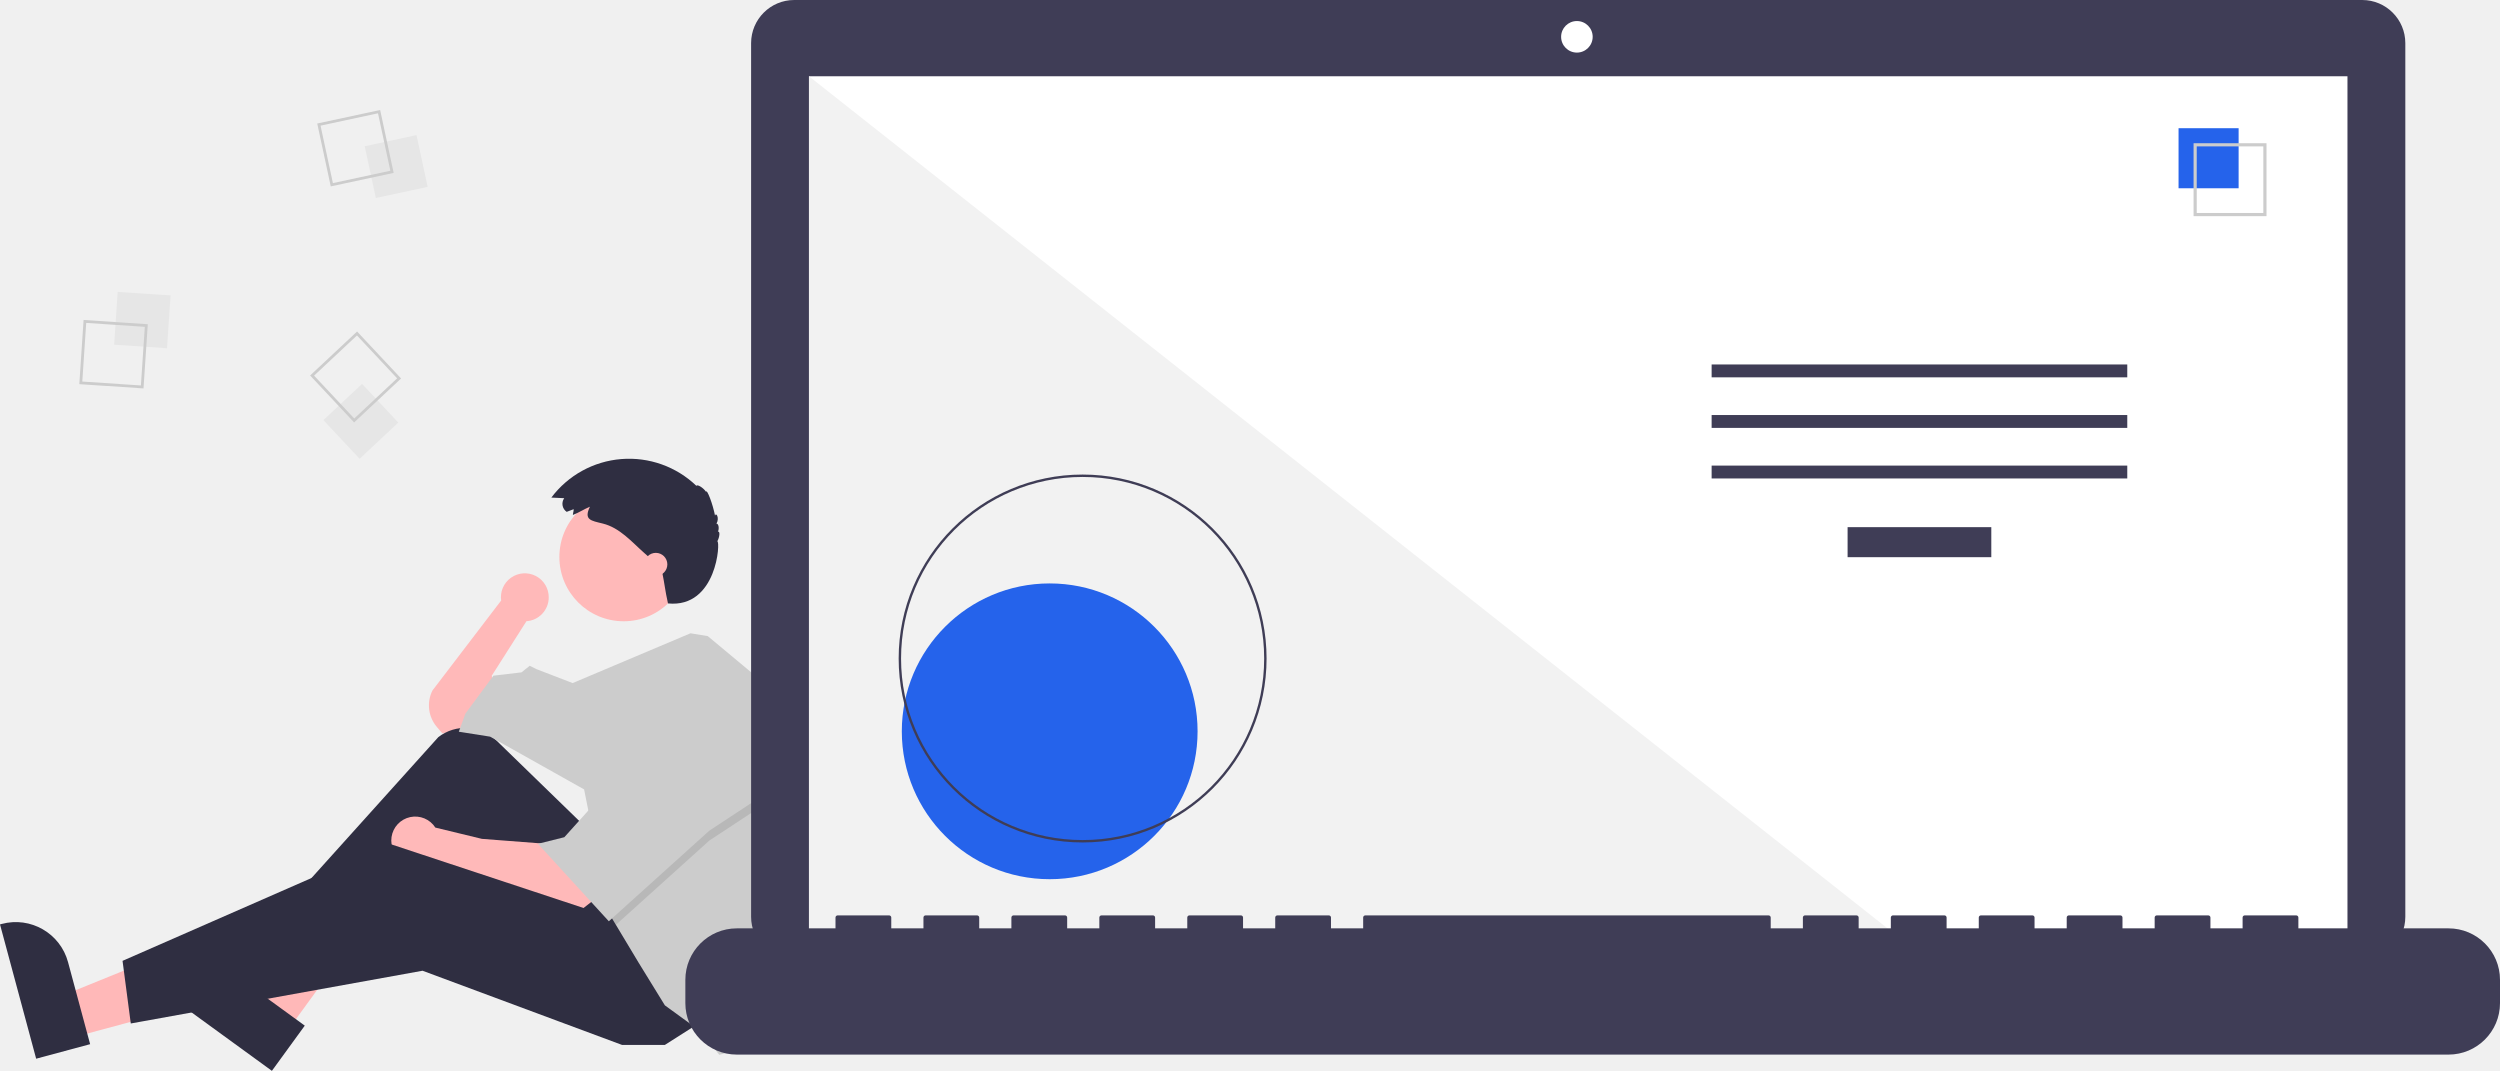
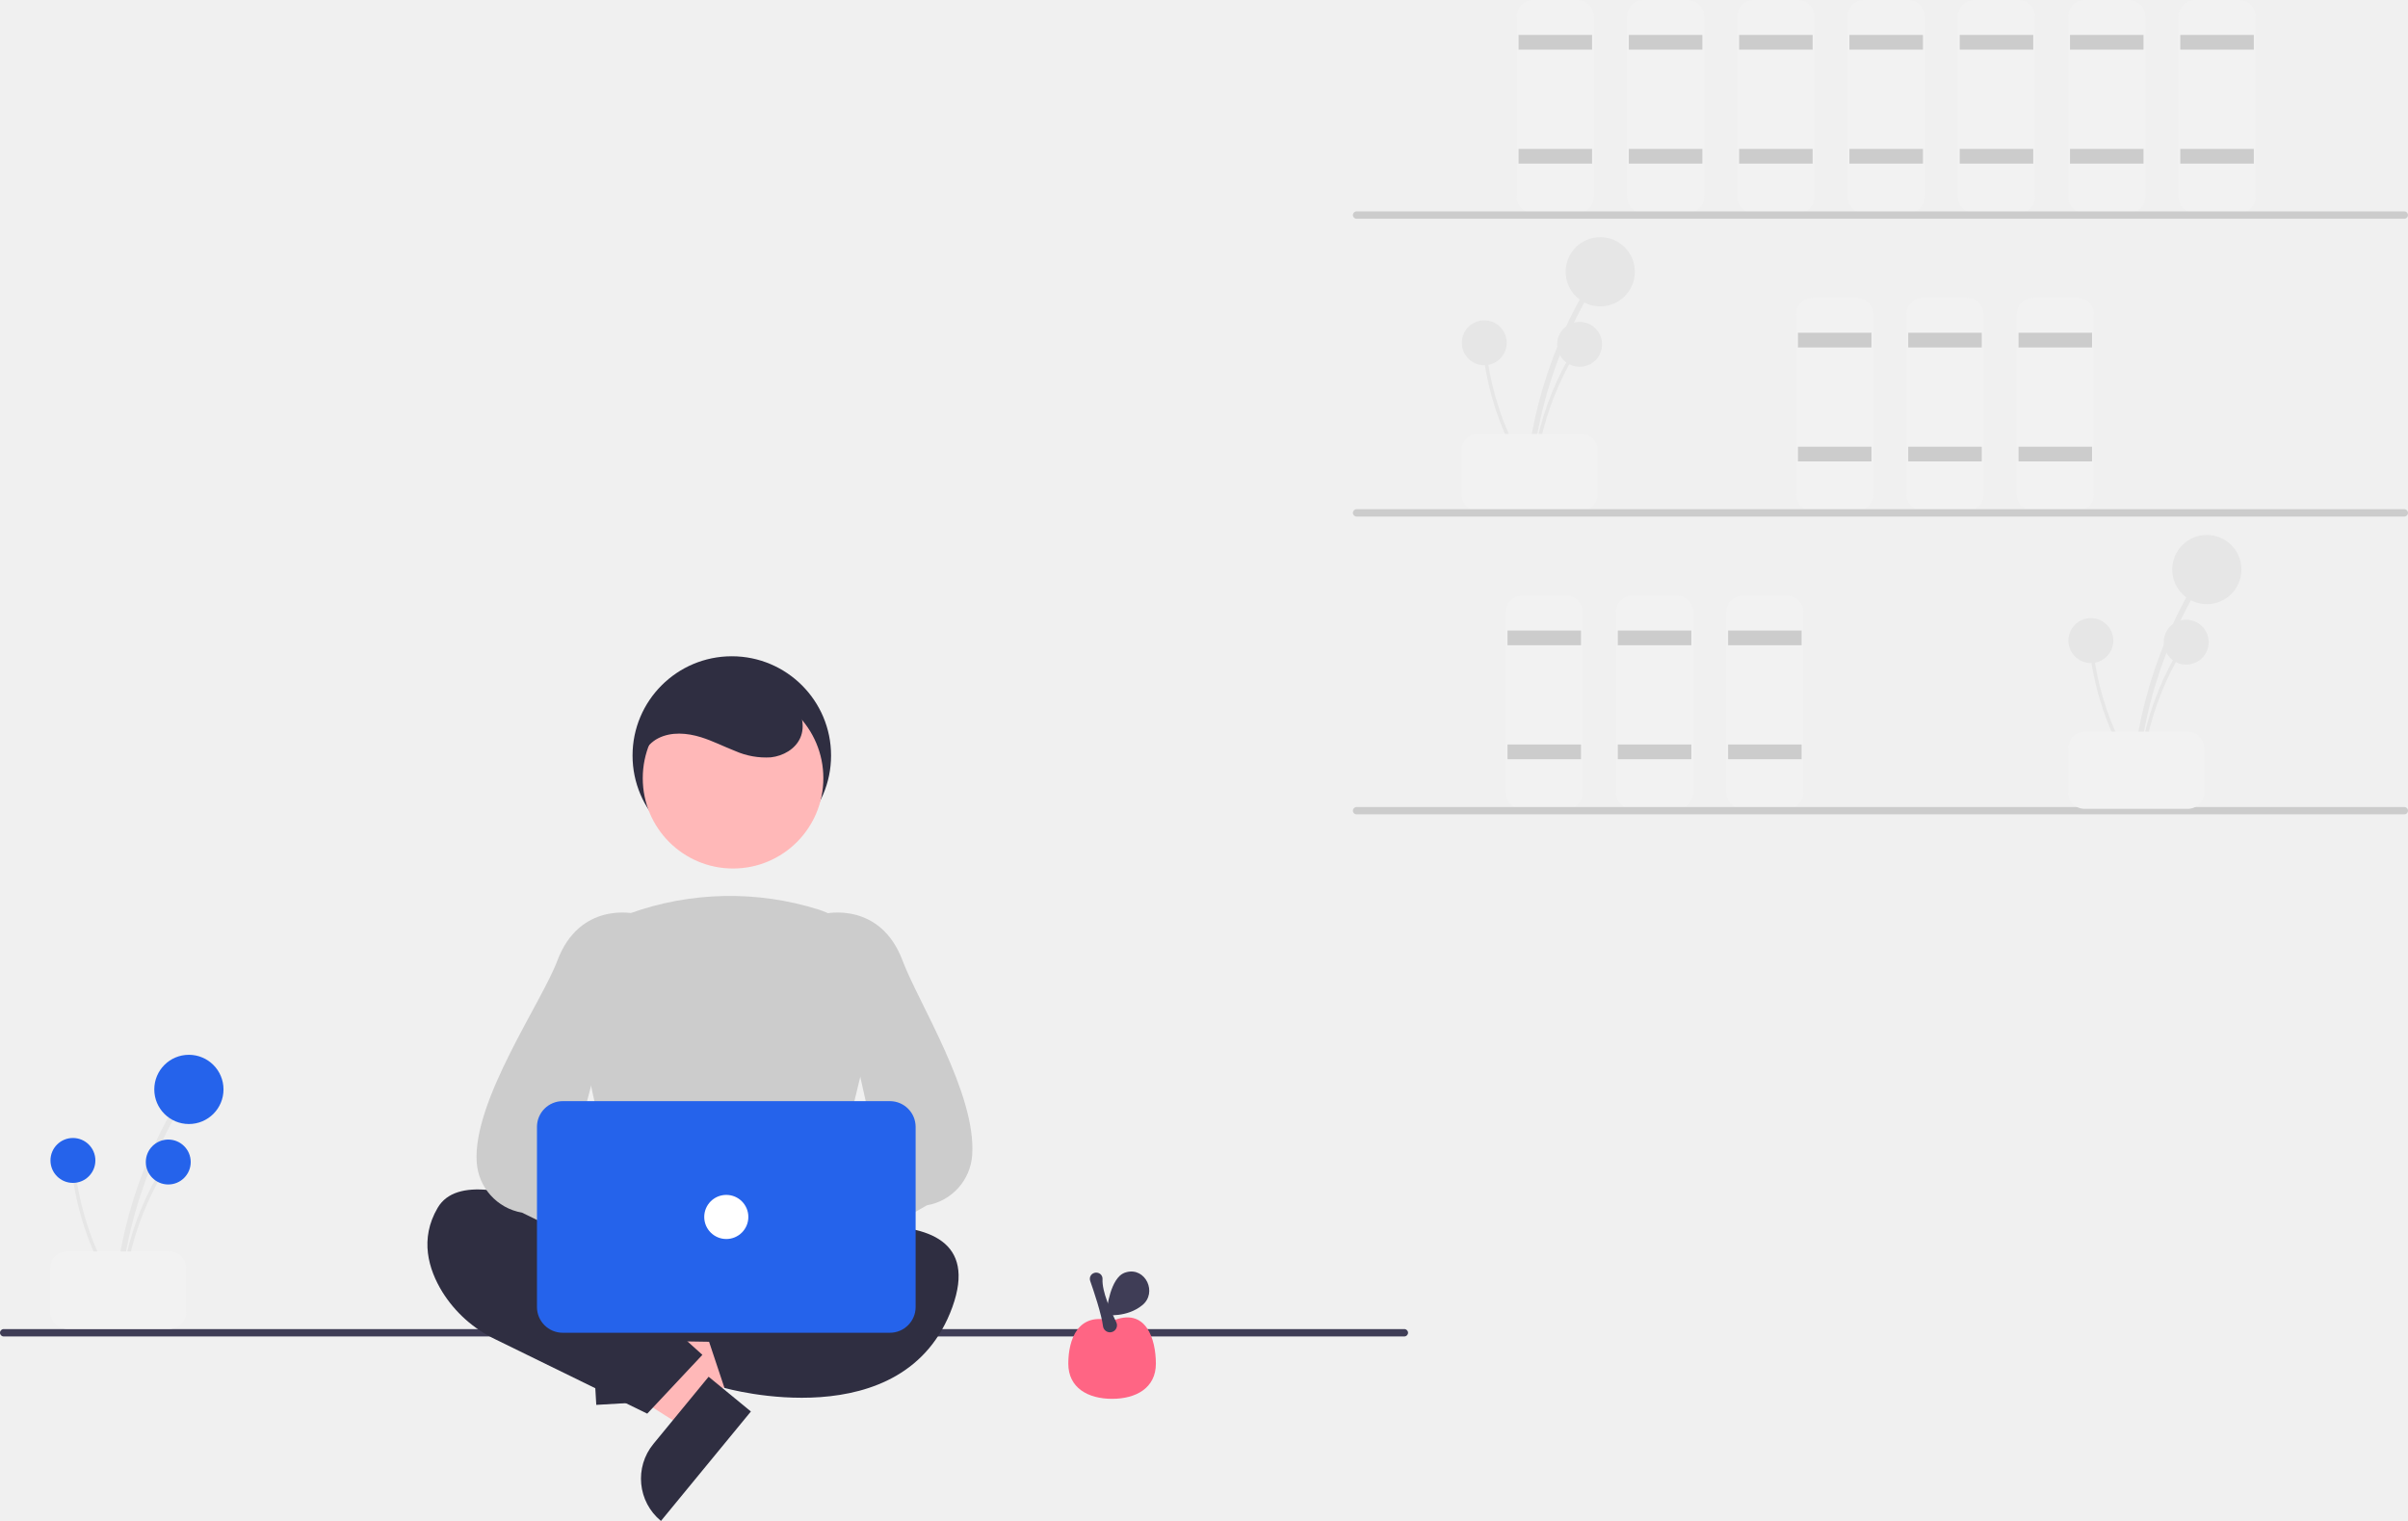
- <svg xmlns="http://www.w3.org/2000/svg" id="ba230943-1bdb-4bd0-9561-c7824586c7f7" data-name="Layer 1" width="1019.484" height="436.681" viewBox="0 0 1019.484 436.681">
-   <path d="M314.028,475.274a9.751,9.751,0,1,0-19.407,1.282l-28.014,36.686a13.583,13.583,0,0,0,1.836,14.914l2.198,2.564,10.083-2.017,11.428-10.083L290.806,507.192l14.117-22.183-.018-.016A9.743,9.743,0,0,0,314.028,475.274Z" transform="translate(-90.2579 -231.6594)" fill="#ffb9b9" />
-   <polygon points="30.041 422.968 25.468 405.984 88.8 380.265 95.549 405.331 30.041 422.968" fill="#ffb8b8" />
-   <path d="M105.002,663.391,90.258,608.629l.693-.187a22.075,22.075,0,0,1,27.054,15.575l0.0.001L127.01,657.466Z" transform="translate(-90.2579 -231.6594)" fill="#2f2e41" />
-   <polygon points="117.278 420.254 103.054 409.91 136.185 350.121 157.179 365.388 117.278 420.254" fill="#ffb8b8" />
-   <path d="M201.137,668.341,155.271,634.985l.422-.58a22.075,22.075,0,0,1,30.835-4.87l.001.001L214.542,649.908Z" transform="translate(-90.2579 -231.6594)" fill="#2f2e41" />
-   <path d="M328.45,568.364l-35.795-34.773a18.076,18.076,0,0,0-23.668-1.322L201.401,607.352l6.05,9.411L271.984,573.069l43.694,57.139,41.678-20.838Z" transform="translate(-90.2579 -231.6594)" fill="#2f2e41" />
-   <path d="M312.989,575.758l-26.217-2.017-18.986-4.603a9.753,9.753,0,1,0-1.85,12.656l-.003.014,11.428,4.706,49.072,16.806,6.05-4.706Z" transform="translate(-90.2579 -231.6594)" fill="#ffb9b9" />
-   <polygon points="285.92 416.699 271.131 426.11 253.653 426.11 172.315 395.86 53.332 417.371 49.971 391.826 158.871 344.099 254.326 375.693 285.92 416.699" fill="#2f2e41" />
-   <circle cx="254.326" cy="227.132" r="26.217" fill="#ffb9b9" />
-   <path d="M412.417,563.463a150.631,150.631,0,0,1-7.388,46.592l-1.963,6.037-9.411,43.022-10.083,2.689-7.394-9.411-14.789-10.755L350.634,624.158,341.411,608.791l-2.877-4.8-10.083-50.416-38.317-21.511-12.772-2.017,2.689-7.394,11.428-15.461L302.906,505.847l3.361-2.689,2.689,1.344,14.823,5.71,48.057-20.304,7.031,1.15L403.067,511.225A150.499,150.499,0,0,1,412.417,563.463Z" transform="translate(-90.2579 -231.6594)" fill="#ccc" />
-   <polygon points="314.825 325.949 289.281 342.754 251.153 377.131 248.276 372.332 240.209 331.999 242.226 331.999 263.065 293.683 314.825 325.949" opacity="0.1" style="isolation:isolate" />
-   <polygon points="263.065 289.649 242.226 327.965 230.126 341.41 219.371 344.099 248.276 375.693 289.281 338.721 314.825 321.915 263.065 289.649" fill="#ccc" />
-   <path d="M324.193,439.299l-2.841,1.093a3.965,3.965,0,0,1-1.06-5.507q.023-.034.047-.067l-5.249-.246a39.637,39.637,0,0,1,59.173-4.77c.239-.823,2.844.778,3.908,2.402.357-1.339,2.8,5.135,3.664,9.712.4-1.524,1.938.936.591,3.297.854-.125,1.239,2.059.578,3.276.934-.439.777,2.169-.236,3.911,1.333-.118-.114,27.331-20.114,25.331-1.392-6.397-1-6-2.64-14.226-.763-.81-1.599-1.548-2.433-2.284l-4.513-3.983c-5.247-4.632-10.021-10.348-17.011-12.08-4.804-1.19-7.841-1.458-5.223-6.872-2.365.987-4.574,2.455-6.961,3.372C323.905,440.902,324.239,440.055,324.193,439.299Z" transform="translate(-90.2579 -231.6594)" fill="#2f2e41" />
-   <circle cx="267.434" cy="230.157" r="4.706" fill="#ffb9b9" />
-   <rect x="137.514" y="351.376" width="21.61" height="21.61" transform="translate(-313.1754 254.4458) rotate(-86.18992)" fill="#e6e6e6" style="isolation:isolate" />
-   <path d="M124.344,362.131l26.183,1.744-1.744,26.183-26.183-1.744Zm24.969,2.806-23.906-1.592-1.592,23.906,23.906,1.592Z" transform="translate(-90.2579 -231.6594)" fill="#ccc" />
-   <rect x="241.009" y="288.772" width="21.61" height="21.61" transform="translate(-147.5724 -172.0746) rotate(-12.12675)" fill="#e6e6e6" style="isolation:isolate" />
-   <path d="M245.278,276.51l5.513,25.655-25.655,5.513-5.513-25.655Zm4.157,24.779-5.033-23.424-23.424,5.033,5.033,23.424Z" transform="translate(-90.2579 -231.6594)" fill="#ccc" />
-   <rect x="226.603" y="392.674" width="21.61" height="21.61" transform="translate(-301.9456 39.64172) rotate(-43.12712)" fill="#e6e6e6" style="isolation:isolate" />
-   <path d="M253.815,385.997,234.663,403.935l-17.939-19.152,19.152-17.939Zm-19.099,16.326,17.486-16.379-16.379-17.486-17.486,16.379Z" transform="translate(-90.2579 -231.6594)" fill="#ccc" />
-   <path d="M1053.535,231.659H414.152a17.598,17.598,0,0,0-17.599,17.598v356.252a17.599,17.599,0,0,0,17.599,17.599H1053.535a17.599,17.599,0,0,0,17.599-17.599V249.258a17.599,17.599,0,0,0-17.599-17.598Z" transform="translate(-90.2579 -231.6594)" fill="#3f3d56" />
-   <rect x="329.89" y="31.101" width="627.391" height="353.913" fill="#fff" />
-   <circle cx="643.049" cy="15.014" r="6.435" fill="#fff" />
-   <polygon points="777.858 385.015 329.89 385.015 329.89 31.102 777.858 385.015" fill="#f2f2f2" style="isolation:isolate" />
-   <circle cx="428.058" cy="298.224" r="60.307" fill="#2563eb" />
-   <path d="M531.741,575.21a75.016,75.016,0,1,1,75.016-75.016A75.016,75.016,0,0,1,531.741,575.21Zm0-149.051A74.035,74.035,0,1,0,605.776,500.194a74.035,74.035,0,0,0-74.035-74.035Z" transform="translate(-90.2579 -231.6594)" fill="#3f3d56" />
-   <rect x="753.437" y="214.97" width="58.605" height="12.246" fill="#3f3d56" />
-   <rect x="697.991" y="148.627" width="169.497" height="5.248" fill="#3f3d56" />
-   <rect x="697.991" y="169.246" width="169.497" height="5.248" fill="#3f3d56" />
-   <rect x="697.991" y="189.866" width="169.497" height="5.248" fill="#3f3d56" />
-   <rect x="888.401" y="52.282" width="24.492" height="24.492" fill="#2563eb" />
-   <path d="M1014.522,319.804h-29.74v-29.74h29.74Zm-28.447-1.293h27.154V291.357H986.075Z" transform="translate(-90.2579 -231.6594)" fill="#ccc" />
-   <path d="M1088.749,610.239h-61.229v-4.412a.875.875,0,0,0-.875-.875h-20.993a.875.875,0,0,0-.875.875v4.412H991.657v-4.412a.875.875,0,0,0-.875-.875H969.789a.875.875,0,0,0-.875.875h0v4.412H955.794v-4.412a.875.875,0,0,0-.875-.875h-20.993a.875.875,0,0,0-.875.875h0v4.412H919.931v-4.412a.875.875,0,0,0-.875-.875H898.064a.875.875,0,0,0-.875.875v4.412H884.068v-4.412a.875.875,0,0,0-.875-.875H862.201a.875.875,0,0,0-.875.875h0v4.412H848.205v-4.412a.875.875,0,0,0-.875-.875H826.338a.875.875,0,0,0-.875.875h0v4.412H812.343v-4.412a.875.875,0,0,0-.875-.875H647.023a.875.875,0,0,0-.875.875h0v4.412H633.028v-4.412a.875.875,0,0,0-.875-.875H611.161a.875.875,0,0,0-.875.875h0v4.412h-13.121v-4.412a.875.875,0,0,0-.875-.875h-20.993a.875.875,0,0,0-.875.875h0v4.412H561.302v-4.412a.875.875,0,0,0-.875-.875H539.435a.875.875,0,0,0-.875.875h0v4.412H525.44v-4.412a.875.875,0,0,0-.875-.875H503.572a.875.875,0,0,0-.875.875h0v4.412h-13.121v-4.412a.875.875,0,0,0-.875-.875H467.709a.875.875,0,0,0-.875.875v4.412H453.714v-4.412a.875.875,0,0,0-.875-.875H431.846a.875.875,0,0,0-.875.875h0v4.412H390.735A20.993,20.993,0,0,0,369.742,631.232v9.492A20.993,20.993,0,0,0,390.735,661.717h698.014a20.993,20.993,0,0,0,20.993-20.993V631.232A20.993,20.993,0,0,0,1088.749,610.239Z" transform="translate(-90.2579 -231.6594)" fill="#3f3d56" />
+ <svg xmlns="http://www.w3.org/2000/svg" id="e4e579b4-5122-4d29-876c-085905a2d49a" data-name="Layer 1" width="655" height="413.68" viewBox="0 0 655 413.68">
+   <path d="M689.063,372.583a122.041,122.041,0,0,1,10.101-38.517q2.28-5.092,5.018-9.961a.744.744,0,0,0-1.284-.75,123.729,123.729,0,0,0-13.768,37.982q-1.034,5.584-1.554,11.246c-.088.952,1.399.946,1.486,0Z" transform="translate(-272.5 -243.1602)" fill="#e6e6e6" />
+   <circle cx="435.282" cy="73.914" r="9.414" fill="#e6e6e6" />
+   <path d="M690.026,372.833a79.174,79.174,0,0,1,6.553-24.988q1.479-3.304,3.255-6.462a.483.483,0,0,0-.833-.487,80.268,80.268,0,0,0-8.932,24.641q-.671,3.622-1.008,7.296c-.057.618.908.614.964,0Z" transform="translate(-272.5 -243.1602)" fill="#e6e6e6" />
+   <circle cx="429.67" cy="93.662" r="6.108" fill="#e6e6e6" />
+   <path d="M688.809,372.257a79.174,79.174,0,0,1-10.202-23.733q-.866-3.515-1.408-7.097a.483.483,0,0,0-.956.128,80.268,80.268,0,0,0,8.113,24.922q1.699,3.269,3.693,6.373c.335.522,1.093-.074.76-.593Z" transform="translate(-272.5 -243.1602)" fill="#e6e6e6" />
+   <circle cx="403.735" cy="93.233" r="6.108" fill="#e6e6e6" />
+   <path d="M670.059,377.66v-12a4.505,4.505,0,0,1,4.5-4.5h28a4.505,4.505,0,0,1,4.5,4.5v12a4.505,4.505,0,0,1-4.5,4.5h-28A4.505,4.505,0,0,1,670.059,377.66Z" transform="translate(-272.5 -243.1602)" fill="#f2f2f2" style="isolation:isolate" />
+   <path d="M701.559,301.16h-12a4.505,4.505,0,0,1-4.5-4.5v-49a4.505,4.505,0,0,1,4.5-4.5h12a4.505,4.505,0,0,1,4.5,4.5v49A4.505,4.505,0,0,1,701.559,301.16Z" transform="translate(-272.5 -243.1602)" fill="#f2f2f2" style="isolation:isolate" />
+   <rect x="413.059" y="9.5" width="20" height="4" fill="#ccc" />
+   <rect x="413.059" y="40.5" width="20" height="4" fill="#ccc" />
+   <path d="M731.559,301.16h-12a4.505,4.505,0,0,1-4.5-4.5v-49a4.505,4.505,0,0,1,4.5-4.5h12a4.505,4.505,0,0,1,4.5,4.5v49A4.505,4.505,0,0,1,731.559,301.16Z" transform="translate(-272.5 -243.1602)" fill="#f2f2f2" style="isolation:isolate" />
+   <rect x="443.059" y="9.5" width="20" height="4" fill="#ccc" />
+   <rect x="443.059" y="40.5" width="20" height="4" fill="#ccc" />
+   <path d="M761.559,301.16h-12a4.505,4.505,0,0,1-4.5-4.5v-49a4.505,4.505,0,0,1,4.5-4.5h12a4.505,4.505,0,0,1,4.5,4.5v49A4.505,4.505,0,0,1,761.559,301.16Z" transform="translate(-272.5 -243.1602)" fill="#f2f2f2" style="isolation:isolate" />
+   <rect x="473.059" y="9.5" width="20" height="4" fill="#ccc" />
+   <rect x="473.059" y="40.5" width="20" height="4" fill="#ccc" />
+   <path d="M777.559,382.16h-12a4.505,4.505,0,0,1-4.5-4.5v-49a4.505,4.505,0,0,1,4.5-4.5h12a4.505,4.505,0,0,1,4.5,4.5v49A4.505,4.505,0,0,1,777.559,382.16Z" transform="translate(-272.5 -243.1602)" fill="#f2f2f2" style="isolation:isolate" />
+   <rect x="489.059" y="90.5" width="20" height="4" fill="#ccc" />
+   <rect x="489.059" y="121.5" width="20" height="4" fill="#ccc" />
+   <path d="M807.559,382.16h-12a4.505,4.505,0,0,1-4.5-4.5v-49a4.505,4.505,0,0,1,4.5-4.5h12a4.505,4.505,0,0,1,4.5,4.5v49A4.505,4.505,0,0,1,807.559,382.16Z" transform="translate(-272.5 -243.1602)" fill="#f2f2f2" style="isolation:isolate" />
+   <rect x="519.059" y="90.5" width="20" height="4" fill="#ccc" />
+   <rect x="519.059" y="121.5" width="20" height="4" fill="#ccc" />
+   <path d="M837.559,382.16h-12a4.505,4.505,0,0,1-4.5-4.5v-49a4.505,4.505,0,0,1,4.5-4.5h12a4.505,4.505,0,0,1,4.5,4.5v49A4.505,4.505,0,0,1,837.559,382.16Z" transform="translate(-272.5 -243.1602)" fill="#f2f2f2" style="isolation:isolate" />
+   <rect x="549.059" y="90.5" width="20" height="4" fill="#ccc" />
+   <rect x="549.059" y="121.5" width="20" height="4" fill="#ccc" />
+   <path d="M698.559,463.16h-12a4.505,4.505,0,0,1-4.5-4.5v-49a4.505,4.505,0,0,1,4.5-4.5h12a4.505,4.505,0,0,1,4.5,4.5v49A4.505,4.505,0,0,1,698.559,463.16Z" transform="translate(-272.5 -243.1602)" fill="#f2f2f2" style="isolation:isolate" />
+   <rect x="410.059" y="171.5" width="20" height="4" fill="#ccc" />
+   <rect x="410.059" y="202.5" width="20" height="4" fill="#ccc" />
+   <path d="M728.559,463.16h-12a4.505,4.505,0,0,1-4.5-4.5v-49a4.505,4.505,0,0,1,4.5-4.5h12a4.505,4.505,0,0,1,4.5,4.5v49A4.505,4.505,0,0,1,728.559,463.16Z" transform="translate(-272.5 -243.1602)" fill="#f2f2f2" style="isolation:isolate" />
+   <rect x="440.059" y="171.5" width="20" height="4" fill="#ccc" />
+   <rect x="440.059" y="202.5" width="20" height="4" fill="#ccc" />
+   <path d="M758.559,463.16h-12a4.505,4.505,0,0,1-4.5-4.5v-49a4.505,4.505,0,0,1,4.5-4.5h12a4.505,4.505,0,0,1,4.5,4.5v49A4.505,4.505,0,0,1,758.559,463.16Z" transform="translate(-272.5 -243.1602)" fill="#f2f2f2" style="isolation:isolate" />
+   <rect x="470.059" y="171.5" width="20" height="4" fill="#ccc" />
+   <rect x="470.059" y="202.5" width="20" height="4" fill="#ccc" />
+   <path d="M791.559,301.16h-12a4.505,4.505,0,0,1-4.5-4.5v-49a4.505,4.505,0,0,1,4.5-4.5h12a4.505,4.505,0,0,1,4.5,4.5v49A4.505,4.505,0,0,1,791.559,301.16Z" transform="translate(-272.5 -243.1602)" fill="#f2f2f2" style="isolation:isolate" />
+   <rect x="503.059" y="9.5" width="20" height="4" fill="#ccc" />
+   <rect x="503.059" y="40.5" width="20" height="4" fill="#ccc" />
+   <path d="M821.559,301.16h-12a4.505,4.505,0,0,1-4.5-4.5v-49a4.505,4.505,0,0,1,4.5-4.5h12a4.505,4.505,0,0,1,4.5,4.5v49A4.505,4.505,0,0,1,821.559,301.16Z" transform="translate(-272.5 -243.1602)" fill="#f2f2f2" style="isolation:isolate" />
+   <rect x="533.059" y="9.5" width="20" height="4" fill="#ccc" />
+   <rect x="533.059" y="40.5" width="20" height="4" fill="#ccc" />
+   <path d="M851.559,301.16h-12a4.505,4.505,0,0,1-4.5-4.5v-49a4.505,4.505,0,0,1,4.5-4.5h12a4.505,4.505,0,0,1,4.5,4.5v49A4.505,4.505,0,0,1,851.559,301.16Z" transform="translate(-272.5 -243.1602)" fill="#f2f2f2" style="isolation:isolate" />
+   <rect x="563.059" y="9.5" width="20" height="4" fill="#ccc" />
+   <rect x="563.059" y="40.5" width="20" height="4" fill="#ccc" />
+   <path d="M881.559,301.16h-12a4.505,4.505,0,0,1-4.5-4.5v-49a4.505,4.505,0,0,1,4.5-4.5h12a4.505,4.505,0,0,1,4.5,4.5v49A4.505,4.505,0,0,1,881.559,301.16Z" transform="translate(-272.5 -243.1602)" fill="#f2f2f2" style="isolation:isolate" />
+   <rect x="593.059" y="9.5" width="20" height="4" fill="#ccc" />
+   <rect x="593.059" y="40.5" width="20" height="4" fill="#ccc" />
+   <path d="M926.5,302.66h-285a1,1,0,0,1,0-2h285a1,1,0,0,1,0,2Z" transform="translate(-272.5 -243.1602)" fill="#ccc" />
+   <path d="M926.5,383.66h-285a1,1,0,0,1,0-2h285a1,1,0,0,1,0,2Z" transform="translate(-272.5 -243.1602)" fill="#ccc" />
+   <path d="M926.5,464.66h-285a1,1,0,0,1,0-2h285a1,1,0,0,1,0,2Z" transform="translate(-272.5 -243.1602)" fill="#ccc" />
+   <path d="M854.063,453.583a122.041,122.041,0,0,1,10.101-38.517q2.28-5.092,5.018-9.961a.744.744,0,0,0-1.284-.75,123.729,123.729,0,0,0-13.768,37.982q-1.034,5.584-1.554,11.246c-.088.952,1.399.946,1.486,0Z" transform="translate(-272.5 -243.1602)" fill="#e6e6e6" />
+   <circle cx="600.282" cy="154.914" r="9.414" fill="#e6e6e6" />
+   <path d="M855.026,453.833a79.174,79.174,0,0,1,6.553-24.988q1.479-3.304,3.255-6.462a.483.483,0,0,0-.833-.487,80.268,80.268,0,0,0-8.932,24.641q-.671,3.622-1.008,7.296c-.057.618.908.614.964,0Z" transform="translate(-272.5 -243.1602)" fill="#e6e6e6" />
+   <circle cx="594.67" cy="174.662" r="6.108" fill="#e6e6e6" />
+   <path d="M853.809,453.257a79.174,79.174,0,0,1-10.202-23.733q-.866-3.515-1.408-7.097a.483.483,0,0,0-.956.128,80.268,80.268,0,0,0,8.113,24.922q1.699,3.269,3.693,6.373c.335.522,1.093-.074.76-.593Z" transform="translate(-272.5 -243.1602)" fill="#e6e6e6" />
+   <circle cx="568.735" cy="174.233" r="6.108" fill="#e6e6e6" />
+   <path d="M835.059,458.66v-12a4.505,4.505,0,0,1,4.5-4.5h28a4.505,4.505,0,0,1,4.5,4.5v12a4.505,4.505,0,0,1-4.5,4.5h-28A4.505,4.505,0,0,1,835.059,458.66Z" transform="translate(-272.5 -243.1602)" fill="#f2f2f2" style="isolation:isolate" />
+   <path d="M654.5,606.66h-381a1,1,0,0,1,0-2h381a1,1,0,0,1,0,2Z" transform="translate(-272.5 -243.1602)" fill="#3f3d56" />
+   <circle cx="199.059" cy="205.5" r="27" fill="#2f2e41" />
+   <polygon points="173.405 378.826 172.69 366.588 219.556 358.003 220.612 376.067 173.405 378.826" fill="#ffb8b8" />
+   <path d="M436.622,598.163h23.644a0,0,0,0,1,0,0v14.887a0,0,0,0,1,0,0H421.735a0,0,0,0,1,0,0v0A14.887,14.887,0,0,1,436.622,598.163Z" transform="translate(747.3404 -113.1422) rotate(86.65462)" fill="#2f2e41" />
+   <polygon points="193.789 378.714 186.004 388.185 145.768 362.666 157.257 348.688 193.789 378.714" fill="#ffb8b8" />
+   <path d="M454.39,629.787h23.644a0,0,0,0,1,0,0v14.887a0,0,0,0,1,0,0H439.503a0,0,0,0,1,0,0v0A14.887,14.887,0,0,1,454.39,629.787Z" transform="translate(-597.3196 343.8614) rotate(-50.58212)" fill="#2f2e41" />
+   <path d="M443.887,577.83l-5.32,25.079a4,4,0,0,0,3.848,4.83l52.298.844a4,4,0,0,0,4.004-4.695l-4.575-25.922a4,4,0,0,0-3.939-3.305H447.8A4,4,0,0,0,443.887,577.83Z" transform="translate(-272.5 -243.1602)" fill="#2f2e41" />
+   <path d="M452.559,586.66s-51-32-61-15c-5,8.5-2.5,16.75,1.25,22.875a34.631,34.631,0,0,0,14.402,12.891l41.347,20.234,15-16-10-9Z" transform="translate(-272.5 -243.1602)" fill="#2f2e41" />
+   <path d="M478.559,581.66s66-19,53,17-62,22-62,22l-5-15,17-12Z" transform="translate(-272.5 -243.1602)" fill="#2f2e41" />
+   <circle cx="199.398" cy="211.665" r="24.561" fill="#ffb8b8" />
+   <path d="M473.185,585.629a131.994,131.994,0,0,1-30.257-3.986l-.292-.08-13.706-63.045a23.225,23.225,0,0,1,14.933-26.943,80.46,80.46,0,0,1,51.3-1.024h0a23.47,23.47,0,0,1,15.635,27.765l-15.308,63.195-.216.103C488.911,584.626,480.956,585.629,473.185,585.629Z" transform="translate(-272.5 -243.1602)" fill="#ccc" />
+   <path d="M454.774,590.527a10.056,10.056,0,0,1,14.475-5.312l26.987-23.425,2.442,18.408-26.001,19.422a10.11,10.11,0,0,1-17.902-9.094Z" transform="translate(-272.5 -243.1602)" fill="#ffb8b8" />
+   <path d="M480.512,595.636a4.534,4.534,0,0,1-1.296-.19,4.453,4.453,0,0,1-2.962-2.816l-3.257-9.229a4.472,4.472,0,0,1,1.302-4.902l36.769-22.074L496.573,491.763l.369-.089c.15-.037,15-3.417,21.086,12.811,4.261,11.365,20.031,36.077,18.919,52.776a14.885,14.885,0,0,1-12.322,13.728l-41.388,23.713A4.456,4.456,0,0,1,480.512,595.636Z" transform="translate(-272.5 -243.1602)" fill="#ccc" />
+   <path d="M484.636,588.333a10.056,10.056,0,0,0-14.475-5.312l-26.986-23.425-2.442,18.408,26.001,19.422a10.11,10.11,0,0,0,17.902-9.094Z" transform="translate(-272.5 -243.1602)" fill="#ffb8b8" />
+   <path d="M461.606,595.636a4.456,4.456,0,0,1-2.724-.935l-44.388-21.713a14.885,14.885,0,0,1-12.322-13.728c-1.113-16.699,17.657-43.411,21.919-54.776,6.085-16.228,20.936-12.849,21.086-12.811l.369.089L428.051,558.424l39.769,20.074a4.472,4.472,0,0,1,1.302,4.902l-3.257,9.229a4.453,4.453,0,0,1-2.962,2.816A4.535,4.535,0,0,1,461.606,595.636Z" transform="translate(-272.5 -243.1602)" fill="#ccc" />
+   <path d="M514.559,605.66h-89a7.008,7.008,0,0,1-7-7v-49a7.008,7.008,0,0,1,7-7h89a7.008,7.008,0,0,1,7,7v49A7.008,7.008,0,0,1,514.559,605.66Z" transform="translate(-272.5 -243.1602)" fill="#2563eb" />
+   <circle cx="197.559" cy="331" r="6" fill="#fff" />
+   <path d="M447.091,453.826c-1.456-3.692.933-8.092,4.476-9.881s7.818-1.448,11.608-.27c3.185.991,6.17,2.526,9.277,3.738a20.762,20.762,0,0,0,9.753,1.737c3.314-.374,6.613-2.233,7.969-5.28,1.406-3.159.45-7.013-1.715-9.709a18.799,18.799,0,0,0-8.612-5.535c-7.308-2.574-15.748-2.65-22.532,1.093s-11.394,11.71-9.992,19.33" transform="translate(-272.5 -243.1602)" fill="#2f2e41" />
+   <path d="M305.162,594.979A122.042,122.042,0,0,1,315.263,556.461q2.28-5.092,5.018-9.961a.744.744,0,0,0-1.284-.75,123.728,123.728,0,0,0-13.768,37.982q-1.034,5.584-1.554,11.246c-.088.952,1.399.946,1.486,0Z" transform="translate(-272.5 -243.1602)" fill="#e6e6e6" />
+   <circle cx="51.381" cy="296.31" r="9.414" fill="#2563eb" />
+   <path d="M306.125,595.229a79.174,79.174,0,0,1,6.553-24.988q1.479-3.304,3.255-6.462a.483.483,0,0,0-.833-.487,80.269,80.269,0,0,0-8.932,24.641q-.671,3.622-1.008,7.296c-.057.618.908.614.964,0Z" transform="translate(-272.5 -243.1602)" fill="#e6e6e6" />
+   <circle cx="45.769" cy="316.058" r="6.108" fill="#2563eb" />
+   <path d="M304.908,594.652a79.174,79.174,0,0,1-10.202-23.733q-.866-3.515-1.408-7.097a.483.483,0,0,0-.956.128,80.268,80.268,0,0,0,8.113,24.922q1.699,3.269,3.693,6.373c.335.522,1.093-.074.76-.593Z" transform="translate(-272.5 -243.1602)" fill="#e6e6e6" />
+   <circle cx="19.835" cy="315.629" r="6.108" fill="#2563eb" />
+   <path d="M286.159,600.056v-12a4.505,4.505,0,0,1,4.5-4.5h28a4.505,4.505,0,0,1,4.5,4.5v12a4.505,4.505,0,0,1-4.5,4.5h-28A4.505,4.505,0,0,1,286.159,600.056Z" transform="translate(-272.5 -243.1602)" fill="#f2f2f2" style="isolation:isolate" />
+   <path d="M586.909,614.061c0,6.577-5.332,9.567-11.909,9.567s-11.909-2.99-11.909-9.567S565.738,599.81,575,602.456C584.262,598.487,586.909,607.484,586.909,614.061Z" transform="translate(-272.5 -243.1602)" fill="#ff6584" />
+   <path d="M574.42,605.537a1.904,1.904,0,0,1-1.891-1.659c-.394-3.281-2.568-9.708-3.484-12.318l-0-.001a1.703,1.703,0,0,1,.22-1.566,1.787,1.787,0,0,1,2.663-.192,1.705,1.705,0,0,1,.468,1.276c-.179,3.351,2.263,8.765,3.735,11.694a1.908,1.908,0,0,1-1.51,2.756A1.763,1.763,0,0,1,574.42,605.537Z" transform="translate(-272.5 -243.1602)" fill="#3f3d56" />
+   <path d="M583.232,598.146c4.134-3.383.891-10.308-4.283-8.978a4.178,4.178,0,0,0-1.864.994c-3.174,2.998-3.666,10.669-3.666,10.669S579.024,601.59,583.232,598.146Z" transform="translate(-272.5 -243.1602)" fill="#3f3d56" />
</svg>
